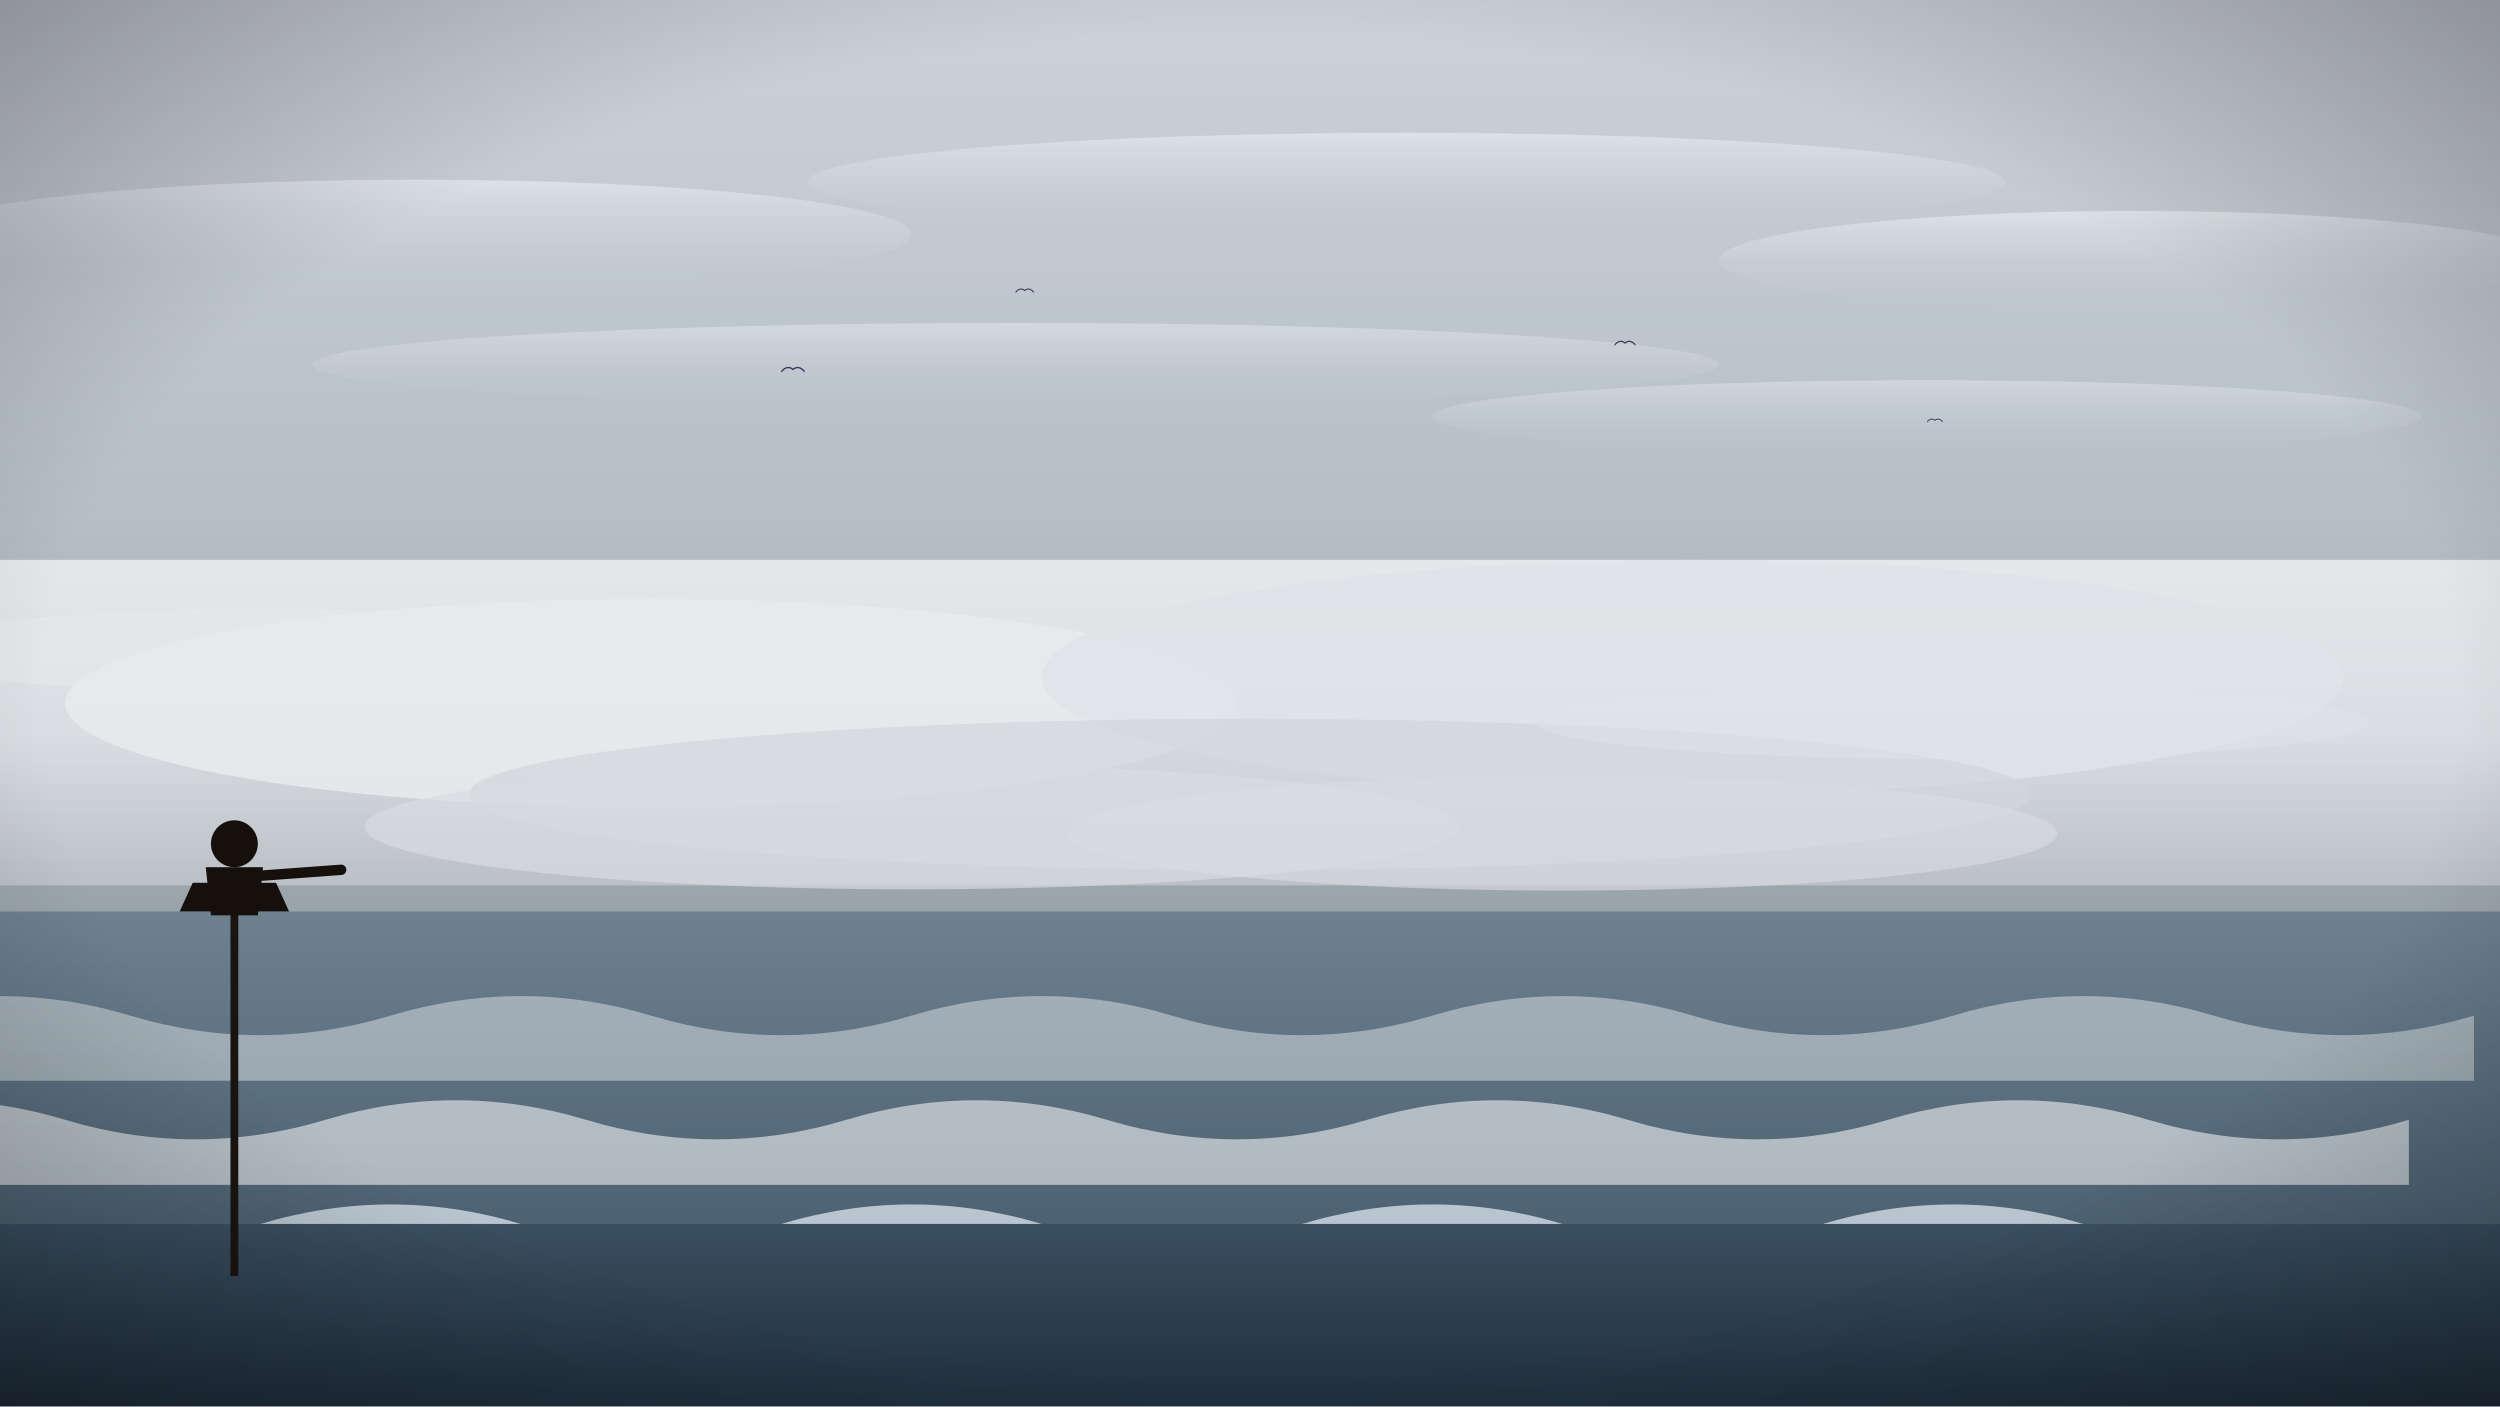
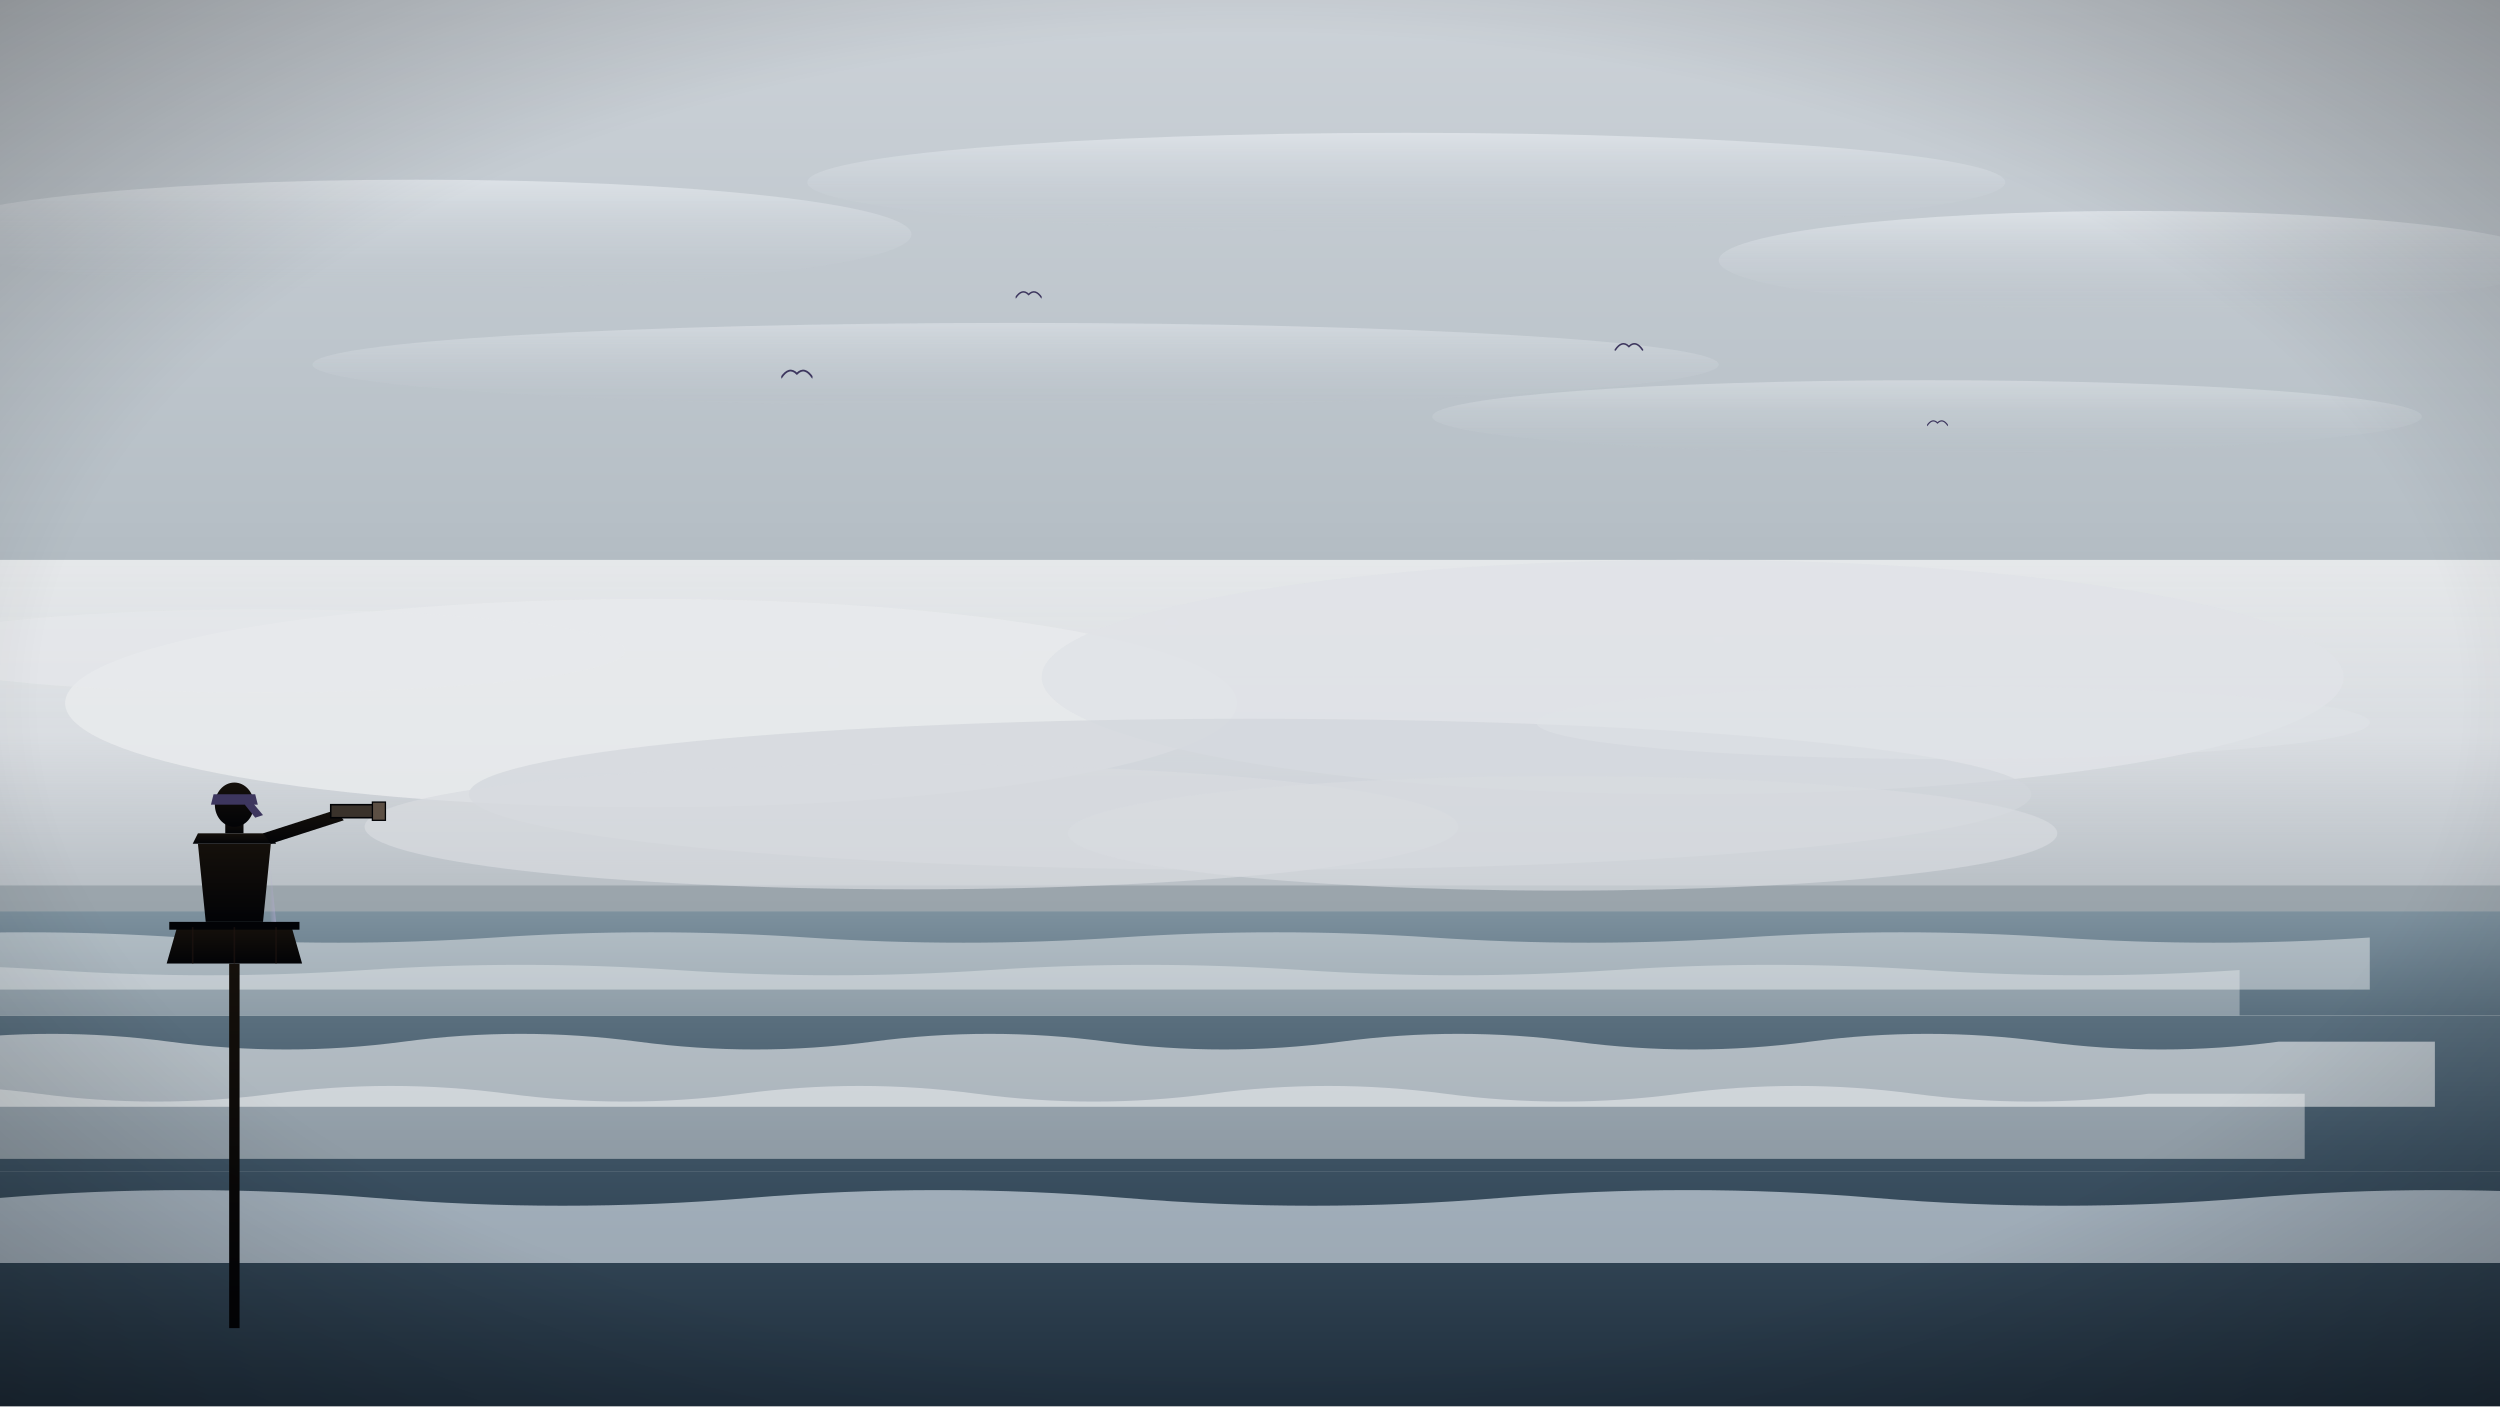
- <svg xmlns="http://www.w3.org/2000/svg" viewBox="0 0 1920 1080" preserveAspectRatio="xMidYMid slice" role="img" aria-label="Scene 05 — Mysterious island appears (WOW 2) — Disney-pro">
+ <svg xmlns="http://www.w3.org/2000/svg" viewBox="0 0 1920 1080" preserveAspectRatio="xMidYMid slice" role="img" aria-label="Scene 05 — Mysterious island appears (WOW 2) — Cartoon Saloon">
  <defs>
    <linearGradient id="s05_sky" x1="0%" y1="0%" x2="0%" y2="100%">
      <stop offset="0%" stop-color="#CCD2D8" />
      <stop offset="55%" stop-color="#B6BFC6" />
      <stop offset="100%" stop-color="#98A2A9" />
    </linearGradient>
    <linearGradient id="s05_cloudWhisp" x1="0%" y1="0%" x2="0%" y2="100%">
      <stop offset="0%" stop-color="#E0E5EA" stop-opacity="0.85" />
      <stop offset="100%" stop-color="#C2C9D0" stop-opacity="0" />
    </linearGradient>
-     <linearGradient id="s05_ocean" x1="0%" y1="0%" x2="0%" y2="100%">
-       <stop offset="0%" stop-color="#6D8190" />
+     <linearGradient id="s05_seaFar" x1="0%" y1="0%" x2="0%" y2="100%">
+       <stop offset="0%" stop-color="#7D919E" />
+       <stop offset="100%" stop-color="#5A6F7E" />
+     </linearGradient>
+     <linearGradient id="s05_seaMid" x1="0%" y1="0%" x2="0%" y2="100%">
+       <stop offset="0%" stop-color="#5A6F7E" />
      <stop offset="100%" stop-color="#3A4F60" />
    </linearGradient>
-     <linearGradient id="s05_oceanDeep" x1="0%" y1="0%" x2="0%" y2="100%">
+     <linearGradient id="s05_seaClose" x1="0%" y1="0%" x2="0%" y2="100%">
      <stop offset="0%" stop-color="#3A4F60" />
      <stop offset="100%" stop-color="#1F2E3C" />
    </linearGradient>
    <linearGradient id="s05_fog" x1="0%" y1="0%" x2="0%" y2="100%">
      <stop offset="0%" stop-color="#E8EAEC" stop-opacity="0.95" />
      <stop offset="55%" stop-color="#E0E3E7" stop-opacity="0.88" />
      <stop offset="100%" stop-color="#D2D6DB" stop-opacity="0.55" />
    </linearGradient>
    <linearGradient id="s05_islandFar" x1="0%" y1="0%" x2="0%" y2="100%">
      <stop offset="0%" stop-color="#8B7EB4" />
      <stop offset="55%" stop-color="#65588E" />
      <stop offset="100%" stop-color="#4A4070" />
    </linearGradient>
    <linearGradient id="s05_islandNear" x1="0%" y1="0%" x2="0%" y2="100%">
      <stop offset="0%" stop-color="#7B6FA8" />
      <stop offset="55%" stop-color="#574E84" />
      <stop offset="100%" stop-color="#3D365E" />
    </linearGradient>
    <linearGradient id="s05_tower" x1="0%" y1="0%" x2="0%" y2="100%">
      <stop offset="0%" stop-color="#C0B5DF" />
      <stop offset="50%" stop-color="#9486C0" />
      <stop offset="100%" stop-color="#574E84" />
    </linearGradient>
    <radialGradient id="s05_aura" cx="50%" cy="60%" r="60%">
      <stop offset="0%" stop-color="#B8AAD8" stop-opacity="0.55" />
      <stop offset="55%" stop-color="#7B6FA8" stop-opacity="0.22" />
      <stop offset="100%" stop-color="#574E84" stop-opacity="0" />
    </radialGradient>
    <radialGradient id="s05_shimmer" cx="50%" cy="50%" r="50%">
      <stop offset="0%" stop-color="#E8E0FA" stop-opacity="0.6" />
      <stop offset="55%" stop-color="#B0A0E0" stop-opacity="0.22" />
      <stop offset="100%" stop-color="#574E84" stop-opacity="0" />
    </radialGradient>
+     <linearGradient id="s05_char" x1="0%" y1="0%" x2="0%" y2="100%">
+       <stop offset="0%" stop-color="#15100B" />
+       <stop offset="100%" stop-color="#020306" />
+     </linearGradient>
+     <linearGradient id="s05_charRim" x1="100%" y1="0%" x2="0%" y2="0%">
+       <stop offset="0%" stop-color="#B8AAD8" stop-opacity="0.5" />
+       <stop offset="50%" stop-color="#B8AAD8" stop-opacity="0" />
+     </linearGradient>
    <filter id="s05_painterly" x="-5%" y="-5%" width="110%" height="110%">
      <feTurbulence type="fractalNoise" baseFrequency="0.014" numOctaves="2" seed="11" />
      <feColorMatrix values="0 0 0 0 0.55  0 0 0 0 0.55  0 0 0 0 0.60  0 0 0 0.05 0" />
    </filter>
    <filter id="s05_bloomSoft" x="-50%" y="-50%" width="200%" height="200%">
      <feGaussianBlur stdDeviation="12" />
    </filter>
-     <path id="s05_wave" d="M 0,40 Q 100,10 200,40 T 400,40 T 600,40 T 800,40 T 1000,40 T 1200,40 T 1400,40 T 1600,40 T 1800,40 T 2000,40 L 2000,90 L 0,90 Z" />
-     <symbol id="s05_gull" viewBox="-10 -6 20 12">
-       <path d="M -10,0 Q -5,-6 0,-2 Q 5,-6 10,0" fill="none" stroke="#3D365E" stroke-width="1.2" stroke-linecap="round" />
+     <filter id="s05_dustGlow" x="-50%" y="-50%" width="200%" height="200%">
+       <feGaussianBlur stdDeviation="3" />
+     </filter>
+     <path id="s05_waveBack" d="M 0,0 Q 120,-8 240,0 T 480,0 T 720,0 T 960,0 T 1200,0 T 1440,0 T 1680,0 T 1920,0 L 1920,40 L 0,40 Z" />
+     <path id="s05_waveMid" d="M 0,0 Q 90,-12 180,0 T 360,0 T 540,0 T 720,0 T 900,0 T 1080,0 T 1260,0 T 1440,0 T 1620,0 T 1800,0 L 1920,0 L 1920,50 L 0,50 Z" />
+     <symbol id="s05_gull" viewBox="-12 -8 24 16">
+       <path d="M -12,2 Q -6,-7 0,-1 Q 6,-7 12,2" fill="none" stroke="#3D365E" stroke-width="1.4" stroke-linecap="round">
+         <animate attributeName="d" values="M -12,2 Q -6,-7 0,-1 Q 6,-7 12,2;                   M -12,-1 Q -6,2 0,-1 Q 6,2 12,-1;                   M -12,2 Q -6,-7 0,-1 Q 6,-7 12,2" dur="1.6s" repeatCount="indefinite" />
+       </path>
    </symbol>
+     <circle id="s05_dustCyan" r="2.5" fill="#D0C5F0" filter="url(#s05_dustGlow)" />
  </defs>
  <g>
    <animateTransform attributeName="transform" type="translate" values="0 0; -38 -18; -76 -36; -115 -55; -150 -72" keyTimes="0;0.25;0.5;0.75;1" dur="8s" fill="freeze" calcMode="spline" keySplines="0 0 0.2 1;0 0 0.2 1;0 0 0.2 1;0 0 0.2 1" />
-     <g transform="translate(0 0)">
+     <g>
      <animateTransform attributeName="transform" type="scale" values="1; 1.03; 1.06; 1.10; 1.14" keyTimes="0;0.25;0.5;0.75;1" dur="8s" fill="freeze" calcMode="spline" keySplines="0 0 0.2 1;0 0 0.2 1;0 0 0.2 1;0 0 0.2 1" />
      <g>
-         <animateTransform attributeName="transform" type="translate" values="0 0; -8 0; -16 0" keyTimes="0;0.5;1" dur="8s" fill="freeze" calcMode="spline" keySplines="0.42 0 0.58 1;0.42 0 0.58 1" />
+         <animateTransform attributeName="transform" type="translate" values="0 0; -8 0; -16 0" keyTimes="0;0.5;1" dur="8s" fill="freeze" />
        <rect x="0" y="0" width="1920" height="720" fill="url(#s05_sky)" />
        <ellipse cx="320" cy="180" rx="380" ry="42" fill="url(#s05_cloudWhisp)" />
        <ellipse cx="1080" cy="140" rx="460" ry="38" fill="url(#s05_cloudWhisp)" />
        <ellipse cx="1640" cy="200" rx="320" ry="38" fill="url(#s05_cloudWhisp)" />
        <ellipse cx="780" cy="280" rx="540" ry="32" fill="url(#s05_cloudWhisp)" opacity="0.7" />
        <ellipse cx="1480" cy="320" rx="380" ry="28" fill="url(#s05_cloudWhisp)" opacity="0.65" />
      </g>
      <ellipse cx="980" cy="555" rx="760" ry="300" fill="url(#s05_aura)" opacity="0">
        <animate attributeName="opacity" values="0;0;0.25;0.6;0.9;1" keyTimes="0;0.18;0.42;0.65;0.85;1" dur="8s" fill="freeze" calcMode="spline" keySplines="0.42 0 0.58 1;0.42 0 0.58 1;0.42 0 0.58 1;0.42 0 0.58 1;0.42 0 0.58 1" />
      </ellipse>
      <g filter="url(#s05_bloomSoft)">
        <ellipse cx="970" cy="540" rx="320" ry="80" fill="url(#s05_shimmer)" opacity="0">
          <animate attributeName="opacity" values="0;0;0.4;0.7;0.55;0.2;0" keyTimes="0;0.1;0.22;0.32;0.42;0.52;0.62" dur="8s" fill="freeze" calcMode="spline" keySplines="0.42 0 0.58 1;0.25 0.46 0.45 0.94;0.42 0 0.58 1;0.42 0 0.58 1;0.42 0 0.58 1;0.42 0 0.58 1" />
-           <animate attributeName="rx" values="240;280;320;360;380" keyTimes="0;0.25;0.45;0.65;1" dur="8s" fill="freeze" calcMode="spline" keySplines="0.42 0 0.58 1;0.42 0 0.58 1;0.42 0 0.58 1;0.42 0 0.58 1" />
+           <animate attributeName="rx" values="240;280;320;360;380" keyTimes="0;0.25;0.45;0.65;1" dur="8s" fill="freeze" />
        </ellipse>
+       </g>
+       <g>
+         <use href="#s05_dustCyan" x="780" y="500">
+           <animate attributeName="y" values="500;420;360" dur="6s" repeatCount="indefinite" />
+           <animate attributeName="opacity" values="0;0.65;0.4;0" dur="6s" repeatCount="indefinite" />
+         </use>
+         <use href="#s05_dustCyan" x="900" y="480">
+           <animate attributeName="y" values="480;390;320" dur="7s" repeatCount="indefinite" />
+           <animate attributeName="opacity" values="0;0.7;0.45;0" dur="7s" repeatCount="indefinite" />
+         </use>
+         <use href="#s05_dustCyan" x="1040" y="520">
+           <animate attributeName="y" values="520;430;360" dur="6.5s" repeatCount="indefinite" />
+           <animate attributeName="opacity" values="0;0.6;0.4;0" dur="6.5s" repeatCount="indefinite" />
+         </use>
+         <use href="#s05_dustCyan" x="1180" y="500">
+           <animate attributeName="y" values="500;410;340" dur="7.5s" repeatCount="indefinite" />
+           <animate attributeName="opacity" values="0;0.55;0.35;0" dur="7.5s" repeatCount="indefinite" />
+         </use>
+         <use href="#s05_dustCyan" x="1320" y="490">
+           <animate attributeName="y" values="490;400;330" dur="6.8s" repeatCount="indefinite" />
+           <animate attributeName="opacity" values="0;0.6;0.4;0" dur="6.8s" repeatCount="indefinite" />
+         </use>
+         <use href="#s05_dustCyan" x="640" y="510">
+           <animate attributeName="y" values="510;410;340" dur="8s" repeatCount="indefinite" />
+           <animate attributeName="opacity" values="0;0.55;0.35;0" dur="8s" repeatCount="indefinite" />
+         </use>
      </g>
      <g class="island" opacity="0">
        <animate attributeName="opacity" values="0;0;0.12;0.42;0.78;0.98;1" keyTimes="0;0.18;0.3;0.5;0.72;0.92;1" dur="8s" fill="freeze" calcMode="spline" keySplines="0.42 0 0.58 1;0 0 0.2 1;0 0 0.2 1;0 0 0.2 1;0.42 0 0.58 1;0.42 0 0.58 1" />
        <path d="M 380,640 L 460,580 L 580,560 L 720,540 L 880,530 L 1040,535 L 1200,545 L 1340,560 L 1460,580 L 1540,605 L 1540,680 L 380,680 Z" fill="url(#s05_islandFar)" stroke="#3A335A" stroke-width="1.8" stroke-linejoin="round" opacity="0.85" />
-         <path d="           M 520,650           L 600,560           L 680,540           L 760,500           L 840,460           L 920,430           L 1000,415           L 1100,420           L 1200,455           L 1280,490           L 1340,540           L 1390,610           L 1400,680           L 520,680 Z         " fill="url(#s05_islandNear)" stroke="#2A2444" stroke-width="2" stroke-linejoin="round" />
+         <path d="M 520,650 L 600,560 L 680,540 L 760,500 L 840,460 L 920,430 L 1000,415 L 1100,420 L 1200,455 L 1280,490 L 1340,540 L 1390,610 L 1400,680 L 520,680 Z" fill="url(#s05_islandNear)" stroke="#2A2444" stroke-width="2" stroke-linejoin="round" />
        <polygon points="600,640 640,580 680,640" fill="#544A7C" stroke="#2A2444" stroke-width="1.5" />
        <polygon points="700,600 740,540 780,600" fill="#574E84" stroke="#2A2444" stroke-width="1.5" />
        <polygon points="1260,640 1300,580 1340,640" fill="#544A7C" stroke="#2A2444" stroke-width="1.5" />
        <g transform="translate(820 460)">
          <line x1="0" y1="0" x2="0" y2="62" stroke="#2A2444" stroke-width="3" />
          <path d="M 0,0 Q -28,-18 -52,4" fill="none" stroke="#574E84" stroke-width="3" stroke-linecap="round" />
          <path d="M 0,0 Q 28,-18 52,4" fill="none" stroke="#574E84" stroke-width="3" stroke-linecap="round" />
          <path d="M 0,5 Q -32,5 -46,32" fill="none" stroke="#574E84" stroke-width="3" stroke-linecap="round" />
          <path d="M 0,5 Q 32,5 46,32" fill="none" stroke="#574E84" stroke-width="3" stroke-linecap="round" />
        </g>
        <g transform="translate(1150 470)">
          <line x1="0" y1="0" x2="0" y2="58" stroke="#2A2444" stroke-width="3" />
          <path d="M 0,0 Q -28,-18 -52,4" fill="none" stroke="#574E84" stroke-width="3" stroke-linecap="round" />
          <path d="M 0,0 Q 28,-18 52,4" fill="none" stroke="#574E84" stroke-width="3" stroke-linecap="round" />
          <path d="M 0,5 Q -32,5 -46,32" fill="none" stroke="#574E84" stroke-width="3" stroke-linecap="round" />
          <path d="M 0,5 Q 32,5 46,32" fill="none" stroke="#574E84" stroke-width="3" stroke-linecap="round" />
        </g>
-         <g class="s05_crystal">
+         <g>
          <polygon points="960,180 1006,250 996,640 924,640 914,250" fill="url(#s05_tower)" stroke="#2A2444" stroke-width="2" />
          <polygon points="960,180 1006,250 914,250" fill="#C0B5DF" stroke="#2A2444" stroke-width="2" />
          <line x1="960" y1="200" x2="960" y2="635" stroke="#3D365E" stroke-width="1" opacity="0.75" />
          <line x1="948" y1="260" x2="948" y2="635" stroke="#3D365E" stroke-width="0.8" opacity="0.55" />
          <line x1="972" y1="260" x2="972" y2="635" stroke="#3D365E" stroke-width="0.8" opacity="0.55" />
          <polygon points="960,180 988,232 932,232" fill="#E0D5F5" opacity="0.88">
-             <animate attributeName="opacity" values="0.65;0.95;0.7;0.92;0.75" keyTimes="0;0.3;0.55;0.78;1" dur="8s" fill="freeze" calcMode="spline" keySplines="0.42 0 0.58 1;0.42 0 0.58 1;0.42 0 0.58 1;0.42 0 0.58 1" />
+             <animate attributeName="opacity" values="0.65;0.95;0.7;0.92;0.75" keyTimes="0;0.3;0.55;0.78;1" dur="8s" fill="freeze" />
          </polygon>
        </g>
      </g>
-       <g class="s05_fogFront" opacity="1">
-         <animate attributeName="opacity" values="1;0.96;0.78;0.5;0.22;0.06;0" keyTimes="0;0.15;0.32;0.5;0.7;0.88;1" dur="8s" fill="freeze" calcMode="spline" keySplines="0.42 0 0.58 1;0.25 0.46 0.45 0.94;0.42 0 0.58 1;0.42 0 0.58 1;0.42 0 0.58 1;0.42 0 0.58 1" />
+       <g opacity="1">
+         <animate attributeName="opacity" values="1;0.96;0.78;0.5;0.22;0.06;0" keyTimes="0;0.15;0.32;0.5;0.7;0.88;1" dur="8s" fill="freeze" />
        <rect x="-100" y="430" width="2120" height="250" fill="url(#s05_fog)" />
        <ellipse cx="500" cy="540" rx="450" ry="80" fill="#E8EAEC" opacity="0.9" />
        <ellipse cx="1300" cy="520" rx="500" ry="90" fill="#E0E3E7" opacity="0.85" />
        <ellipse cx="960" cy="610" rx="600" ry="58" fill="#D2D6DB" opacity="0.7" />
        <g>
-           <animateTransform attributeName="transform" type="translate" values="0 0; 70 -8; 140 -16" keyTimes="0;0.5;1" dur="8s" fill="freeze" calcMode="spline" keySplines="0.42 0 0.58 1;0.42 0 0.58 1" />
+           <animateTransform attributeName="transform" type="translate" values="0 0; 70 -8; 140 -16" keyTimes="0;0.5;1" dur="8s" fill="freeze" />
          <ellipse cx="200" cy="500" rx="280" ry="32" fill="#E8EAEC" opacity="0.55" />
          <ellipse cx="1500" cy="555" rx="320" ry="28" fill="#E0E3E7" opacity="0.5" />
        </g>
      </g>
-       <g class="s05_fogMid" opacity="1">
-         <animate attributeName="opacity" values="1;0.92;0.62;0.32;0.12;0.06" keyTimes="0;0.2;0.45;0.68;0.86;1" dur="8s" fill="freeze" calcMode="spline" keySplines="0.42 0 0.58 1;0.25 0.46 0.45 0.94;0.42 0 0.58 1;0.42 0 0.58 1;0.42 0 0.58 1" />
+       <g opacity="1">
+         <animate attributeName="opacity" values="1;0.92;0.62;0.32;0.12;0.06" keyTimes="0;0.2;0.45;0.68;0.86;1" dur="8s" fill="freeze" />
        <ellipse cx="700" cy="635" rx="420" ry="48" fill="#D8DBE0" opacity="0.7" />
        <ellipse cx="1200" cy="640" rx="380" ry="44" fill="#D8DBE0" opacity="0.65" />
      </g>
      <g>
-         <animateTransform attributeName="transform" type="translate" values="0 0; -22 0; -44 0" keyTimes="0;0.5;1" dur="8s" fill="freeze" calcMode="spline" keySplines="0.42 0 0.58 1;0.42 0 0.58 1" />
-         <rect x="0" y="700" width="1920" height="380" fill="url(#s05_ocean)" />
-         <g opacity="0.4">
-           <use href="#s05_wave" x="-100" y="740" fill="#FFFFFF">
-             <animate attributeName="x" values="-100;-260;-100" dur="16s" repeatCount="indefinite" />
-           </use>
-         </g>
-         <g opacity="0.55">
-           <use href="#s05_wave" x="-150" y="820" fill="#FFFFFF">
-             <animate attributeName="x" values="-150;-300;-150" dur="13s" repeatCount="indefinite" />
-           </use>
-         </g>
-         <g opacity="0.7">
-           <use href="#s05_wave" x="-200" y="900" fill="#E6EEF6">
-             <animate attributeName="x" values="-200;-50;-200" dur="10s" repeatCount="indefinite" />
-           </use>
-         </g>
-         <rect x="0" y="940" width="1920" height="140" fill="url(#s05_oceanDeep)" />
-       </g>
-       <g>
-         <use href="#s05_gull" x="600" y="280" width="18" height="11">
-           <animateTransform attributeName="transform" type="translate" values="0 0;-22 -4;-44 -2;-66 -6;-90 -3" keyTimes="0;0.25;0.5;0.75;1" dur="8s" fill="freeze" />
-           <animate attributeName="y" values="280;276;280;274;280" keyTimes="0;0.25;0.5;0.75;1" dur="2s" repeatCount="indefinite" calcMode="spline" keySplines="0.42 0 0.58 1;0.42 0 0.58 1;0.42 0 0.58 1;0.42 0 0.58 1" />
-         </use>
-         <use href="#s05_gull" x="780" y="220" width="14" height="9">
-           <animateTransform attributeName="transform" type="translate" values="0 0;-26 -3;-52 -5;-78 -2;-105 -4" keyTimes="0;0.25;0.5;0.75;1" dur="8s" fill="freeze" />
-           <animate attributeName="y" values="220;216;220;218;220" keyTimes="0;0.3;0.5;0.7;1" dur="1.8s" repeatCount="indefinite" calcMode="spline" keySplines="0.42 0 0.58 1;0.42 0 0.58 1;0.42 0 0.58 1;0.42 0 0.58 1" />
-         </use>
-         <use href="#s05_gull" x="1240" y="260" width="16" height="10">
-           <animateTransform attributeName="transform" type="translate" values="0 0;-20 -2;-40 -5;-60 -3;-85 -4" keyTimes="0;0.25;0.5;0.75;1" dur="8s" fill="freeze" />
-           <animate attributeName="y" values="260;256;260;258;260" keyTimes="0;0.3;0.5;0.7;1" dur="2.2s" repeatCount="indefinite" calcMode="spline" keySplines="0.42 0 0.58 1;0.42 0 0.58 1;0.42 0 0.58 1;0.42 0 0.58 1" />
-         </use>
-         <use href="#s05_gull" x="1480" y="320" width="12" height="8">
-           <animateTransform attributeName="transform" type="translate" values="0 0;-18 -3;-36 -2;-54 -5;-75 -3" keyTimes="0;0.25;0.5;0.75;1" dur="8s" fill="freeze" />
-           <animate attributeName="y" values="320;317;320;318;320" keyTimes="0;0.3;0.5;0.7;1" dur="1.6s" repeatCount="indefinite" calcMode="spline" keySplines="0.42 0 0.58 1;0.42 0 0.58 1;0.42 0 0.58 1;0.42 0 0.58 1" />
-         </use>
-       </g>
-       <g>
-         <animateTransform attributeName="transform" type="translate" values="0 0; 26 2; 52 4" keyTimes="0;0.5;1" dur="8s" fill="freeze" calcMode="spline" keySplines="0.42 0 0.58 1;0.42 0 0.58 1" />
-         <g class="s05_lookout" transform="translate(180 700)">
-           <rect x="-3" y="0" width="6" height="280" fill="#1A1410" />
-           <path d="M -42,0 L 42,0 L 32,-22 L -32,-22 Z" fill="#15100B" />
+         <animateTransform attributeName="transform" type="translate" values="0 0; -22 0; -44 0" keyTimes="0;0.5;1" dur="8s" fill="freeze" />
+         <rect x="0" y="700" width="1920" height="80" fill="url(#s05_seaFar)" />
+         <use href="#s05_waveBack" x="-100" y="720" fill="#FFFFFF" opacity="0.42">
+           <animate attributeName="x" values="-100;-260;-100" dur="20s" repeatCount="indefinite" />
+         </use>
+         <use href="#s05_waveBack" x="-200" y="745" fill="#FFFFFF" opacity="0.32">
+           <animate attributeName="x" values="-200;-40;-200" dur="22s" repeatCount="indefinite" />
+         </use>
+         <rect x="0" y="780" width="1920" height="120" fill="url(#s05_seaMid)" />
+         <use href="#s05_waveMid" x="-50" y="800" fill="#FFFFFF" opacity="0.55">
+           <animate attributeName="x" values="-50;-280;-50" dur="16s" repeatCount="indefinite" />
+         </use>
+         <use href="#s05_waveMid" x="-150" y="840" fill="#FFFFFF" opacity="0.42">
+           <animate attributeName="x" values="-150;30;-150" dur="13s" repeatCount="indefinite" />
+         </use>
+         <rect x="0" y="900" width="1920" height="180" fill="url(#s05_seaClose)" />
+         <use href="#s05_waveMid" x="0" y="920" fill="#E6EEF6" opacity="0.6" transform="scale(1.6 1)">
+           <animate attributeName="x" values="0;-180;0" dur="11s" repeatCount="indefinite" />
+         </use>
+       </g>
+       <g>
+         <use href="#s05_gull" x="600" y="280" width="24" height="16">
+           <animateTransform attributeName="transform" type="translate" values="0 0;-22 -4;-44 4;-66 -6;-90 -3" keyTimes="0;0.25;0.5;0.75;1" dur="8s" fill="freeze" />
+         </use>
+         <use href="#s05_gull" x="780" y="220" width="20" height="14">
+           <animateTransform attributeName="transform" type="translate" values="0 0;-26 6;-52 -5;-78 4;-105 -4" keyTimes="0;0.25;0.5;0.75;1" dur="8s" fill="freeze" />
+         </use>
+         <use href="#s05_gull" x="1240" y="260" width="22" height="14">
+           <animateTransform attributeName="transform" type="translate" values="0 0;-20 4;-40 -5;-60 3;-85 -4" keyTimes="0;0.25;0.5;0.75;1" dur="8s" fill="freeze" />
+         </use>
+         <use href="#s05_gull" x="1480" y="320" width="16" height="11">
+           <animateTransform attributeName="transform" type="translate" values="0 0;-18 -3;-36 4;-54 -5;-75 -3" keyTimes="0;0.25;0.5;0.75;1" dur="8s" fill="freeze" />
+         </use>
+       </g>
+       <g>
+         <animateTransform attributeName="transform" type="translate" values="0 0; 26 2; 52 4" keyTimes="0;0.5;1" dur="8s" fill="freeze" />
+         <g transform="translate(180 740)">
+           <rect x="-4" y="0" width="8" height="280" fill="url(#s05_char)" />
+           <path d="M -52,0 L 52,0 L 44,-28 L -44,-28 Z" fill="url(#s05_char)" />
+           <rect x="-50" y="-32" width="100" height="6" fill="#020306" />
+           <line x1="-32" y1="0" x2="-32" y2="-28" stroke="#1F1410" stroke-width="1.2" opacity="0.6" />
+           <line x1="0" y1="0" x2="0" y2="-28" stroke="#1F1410" stroke-width="1.2" opacity="0.6" />
+           <line x1="32" y1="0" x2="32" y2="-28" stroke="#1F1410" stroke-width="1.2" opacity="0.6" />
          <g>
-             <animateTransform attributeName="transform" type="rotate" values="0;0.8;-0.4;0.6;0" keyTimes="0;0.25;0.5;0.75;1" dur="4s" repeatCount="indefinite" calcMode="spline" keySplines="0.42 0 0.58 1;0.42 0 0.58 1;0.42 0 0.58 1;0.42 0 0.58 1" additive="sum" />
-             <circle cx="0" cy="-52" r="18" fill="#15100B" />
-             <path d="M -22,-34 L 22,-34 L 18,3 L -18,3 Z" fill="#15100B" />
-             <line x1="14" y1="-27" x2="82" y2="-32" stroke="#15100B" stroke-width="8" stroke-linecap="round" />
+             <animateTransform attributeName="transform" type="rotate" values="0;0.8;-0.4;0.6;0" keyTimes="0;0.25;0.5;0.75;1" dur="4s" repeatCount="indefinite" additive="sum" />
+             <path d="M -22,-32 L -28,-92 L 28,-92 L 22,-32 Z" fill="url(#s05_char)" />
+             <path d="M -32,-92 L 32,-92 L 28,-100 L -28,-100 Z" fill="url(#s05_char)" />
+             <rect x="-7" y="-110" width="14" height="10" fill="url(#s05_char)" />
+             <ellipse cx="0" cy="-122" rx="15" ry="17" fill="url(#s05_char)" />
+             <path d="M -16,-130 L 16,-130 L 18,-122 L -18,-122 Z" fill="#3D365E" />
+             <path d="M 12,-126 L 22,-114 L 16,-112 L 8,-122 Z" fill="#3D365E" />
+             <g>
+               <animateTransform attributeName="transform" type="rotate" values="-15 -8 -90; -10 -8 -90; -15 -8 -90" keyTimes="0;0.5;1" dur="6s" repeatCount="indefinite" />
+               <path d="M 22,-100 L 78,-118 L 84,-110 L 28,-92 Z" fill="url(#s05_char)" />
+               <rect x="74" y="-122" width="34" height="10" fill="#3A322B" stroke="#020306" stroke-width="1.2" />
+               <rect x="106" y="-124" width="10" height="14" fill="#5C4F44" stroke="#020306" stroke-width="1" />
+             </g>
+             <path d="M 22,-92 L 28,-32 L 32,-32 L 26,-92 Z" fill="url(#s05_charRim)" />
          </g>
        </g>
      </g>
    </g>
  </g>
  <rect width="1920" height="1080" fill="#FFFFFF" opacity="0.04" filter="url(#s05_painterly)" pointer-events="none" />
  <radialGradient id="s05_vig" cx="50%" cy="50%" r="80%">
    <stop offset="60%" stop-color="#000" stop-opacity="0" />
    <stop offset="100%" stop-color="#000" stop-opacity="0.42" />
  </radialGradient>
  <rect width="1920" height="1080" fill="url(#s05_vig)" pointer-events="none" />
</svg>
